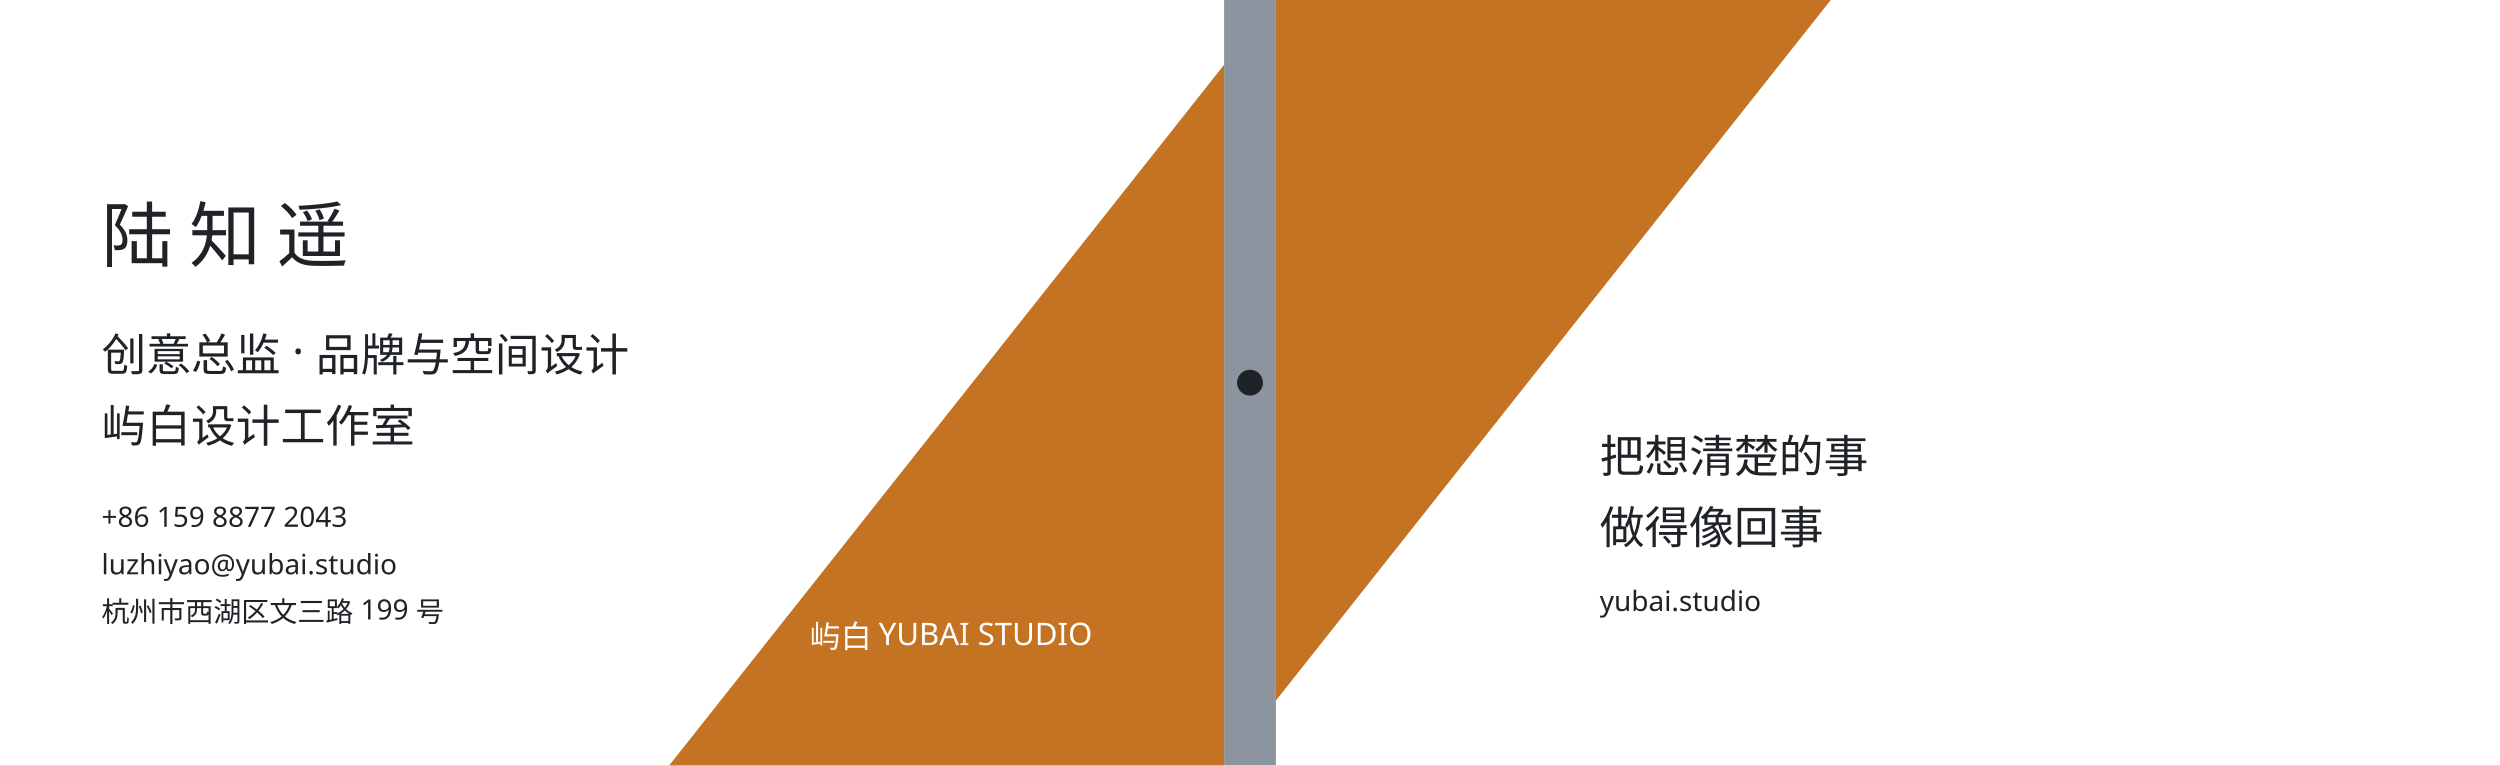
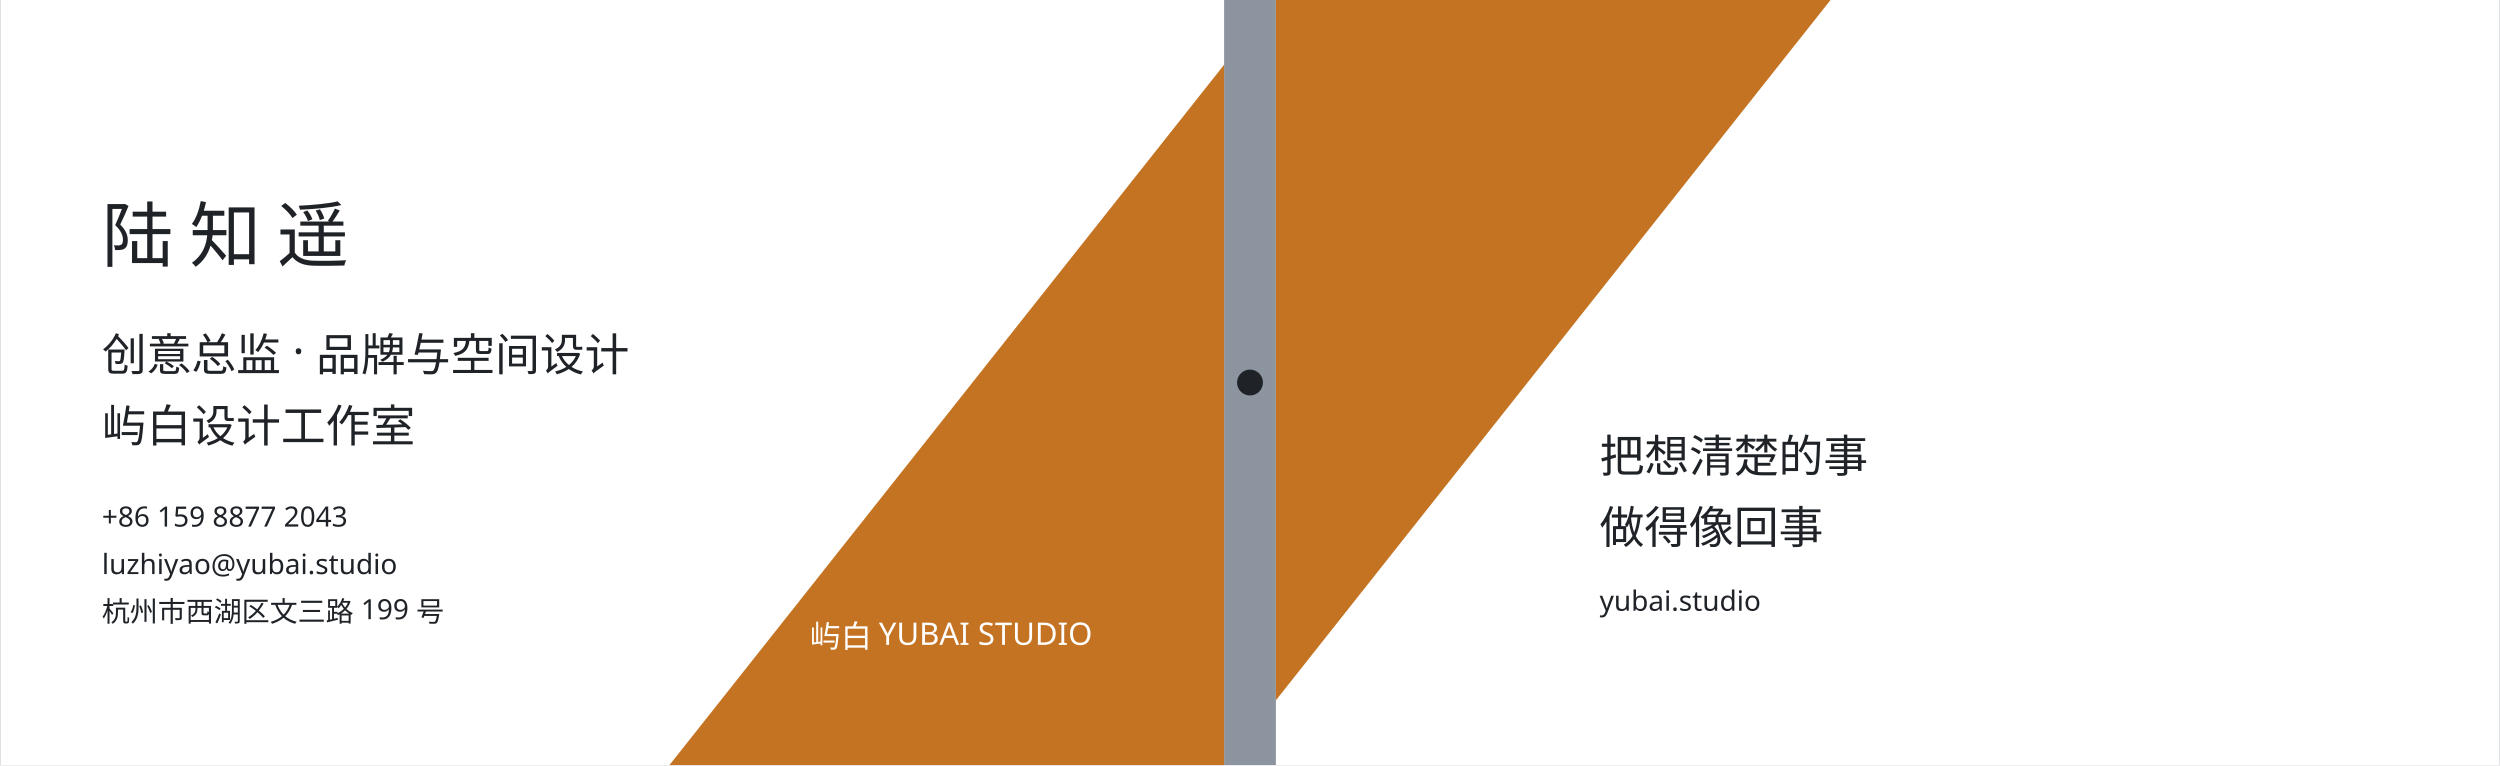
- <svg xmlns="http://www.w3.org/2000/svg" viewBox="0 0 2316 709" width="2316" height="709" role="img" aria-label="屿白设计工作室名片拼版 · 对角斜楔正反两面">
+ <svg xmlns="http://www.w3.org/2000/svg" viewBox="0 0 2316 709" width="196.064mm" height="60mm" role="img" aria-label="屿白设计工作室名片拼版 · 对角斜楔正反两面">
  <style>.p-vec-neutral{fill:#8C959F}.s-vec-neutral{stroke:#8C959F;stroke-width:2;stroke-linecap:round;stroke-linejoin:round}.p-vec-ink{fill:#1F2328}.s-vec-ink{stroke:#1F2328;stroke-width:2;stroke-linecap:round;stroke-linejoin:round}.p-vec-white{fill:#FFFFFF}.s-vec-white{stroke:#FFFFFF;stroke-width:2;stroke-linecap:round;stroke-linejoin:round}</style>
  <g role="img">
    <rect id="sheetground" class="p-vec-neutral" x="0" y="0" width="2316" height="709" rx="0" ry="0" />
  </g>
  <g role="img">
    <circle id="regmark" class="p-vec-ink" cx="1158" cy="354.5" r="12" />
  </g>
  <svg x="0" y="0" width="1134" height="709" viewBox="0 0 1134 709" data-source-ref="facefront">
    <style>.p-vec-white{fill:#FFFFFF}.s-vec-white{stroke:#FFFFFF;stroke-width:2;stroke-linecap:round;stroke-linejoin:round}.p-vec-ink{fill:#1F2328}.s-vec-ink{stroke:#1F2328;stroke-width:2;stroke-linecap:round;stroke-linejoin:round}.p-vec-accent-2{fill:#C47323}.s-vec-accent-2{stroke:#C47323;stroke-width:2;stroke-linecap:round;stroke-linejoin:round}</style>
    <g role="img">
      <rect id="ground" class="p-vec-white" x="0" y="0" width="1134" height="709" rx="0" ry="0" />
    </g>
    <g role="img">
      <text id="name" class="p-vec-ink" x="94" y="242.16" font-size="66.36" font-family="sans-serif">陆 知 遥</text>
    </g>
    <g role="img">
      <text id="role" class="p-vec-ink" x="94" y="343.6" font-size="41.47" font-family="sans-serif">创意总监 · 品牌与空间设计</text>
    </g>
    <g role="img">
      <text id="org" class="p-vec-ink" x="94" y="409.6" font-size="41.47" font-family="sans-serif">屿白设计工作室</text>
    </g>
    <g role="img">
      <text id="tel" class="p-vec-ink" x="94" y="488" font-size="25.92" font-family="sans-serif">+86 159 8877 2043</text>
    </g>
    <g role="img">
      <text id="mail" class="p-vec-ink" x="94" y="532" font-size="25.92" font-family="sans-serif">luzhiyao@yubai.studio</text>
    </g>
    <g role="img">
      <text id="addr" class="p-vec-ink" x="94" y="576" font-size="25.92" font-family="sans-serif">杭州市西湖区文三路 199 号</text>
    </g>
    <svg x="620" y="60" width="514" height="649" viewBox="0 0 514 649" data-source-ref="wedgemark">
      <polygon points="514,0 514,649 0,649" fill="#C47323" />
      <text x="130" y="540" font-size="28.8" font-family="sans-serif" fill="#FFFFFF">屿白 YUBAI STUDIO</text>
    </svg>
  </svg>
  <svg x="1182" y="0" width="1134" height="709" viewBox="0 0 1134 709" data-source-ref="faceback">
    <style>.p-vec-white{fill:#FFFFFF}.s-vec-white{stroke:#FFFFFF;stroke-width:2;stroke-linecap:round;stroke-linejoin:round}.p-vec-ink{fill:#1F2328}.s-vec-ink{stroke:#1F2328;stroke-width:2;stroke-linecap:round;stroke-linejoin:round}.p-vec-accent-2{fill:#C47323}.s-vec-accent-2{stroke:#C47323;stroke-width:2;stroke-linecap:round;stroke-linejoin:round}</style>
    <g role="img">
      <rect id="ground" class="p-vec-white" x="0" y="0" width="1134" height="709" rx="0" ry="0" />
    </g>
    <g role="img">
      <text id="sloganone" class="p-vec-ink" x="300" y="437.6" font-size="41.47" font-family="sans-serif">把想清楚的事</text>
    </g>
    <g role="img">
      <text id="slogantwo" class="p-vec-ink" x="300" y="503.6" font-size="41.47" font-family="sans-serif">做得像回事</text>
    </g>
    <g role="img">
      <text id="site" class="p-vec-ink" x="300" y="566" font-size="25.92" font-family="sans-serif">yubai.studio</text>
    </g>
    <svg x="0" y="0" width="514" height="649" viewBox="0 0 514 649" data-source-ref="wedgeplain">
      <polygon points="0,0 514,0 0,649" fill="#C47323" />
    </svg>
  </svg>
</svg>
